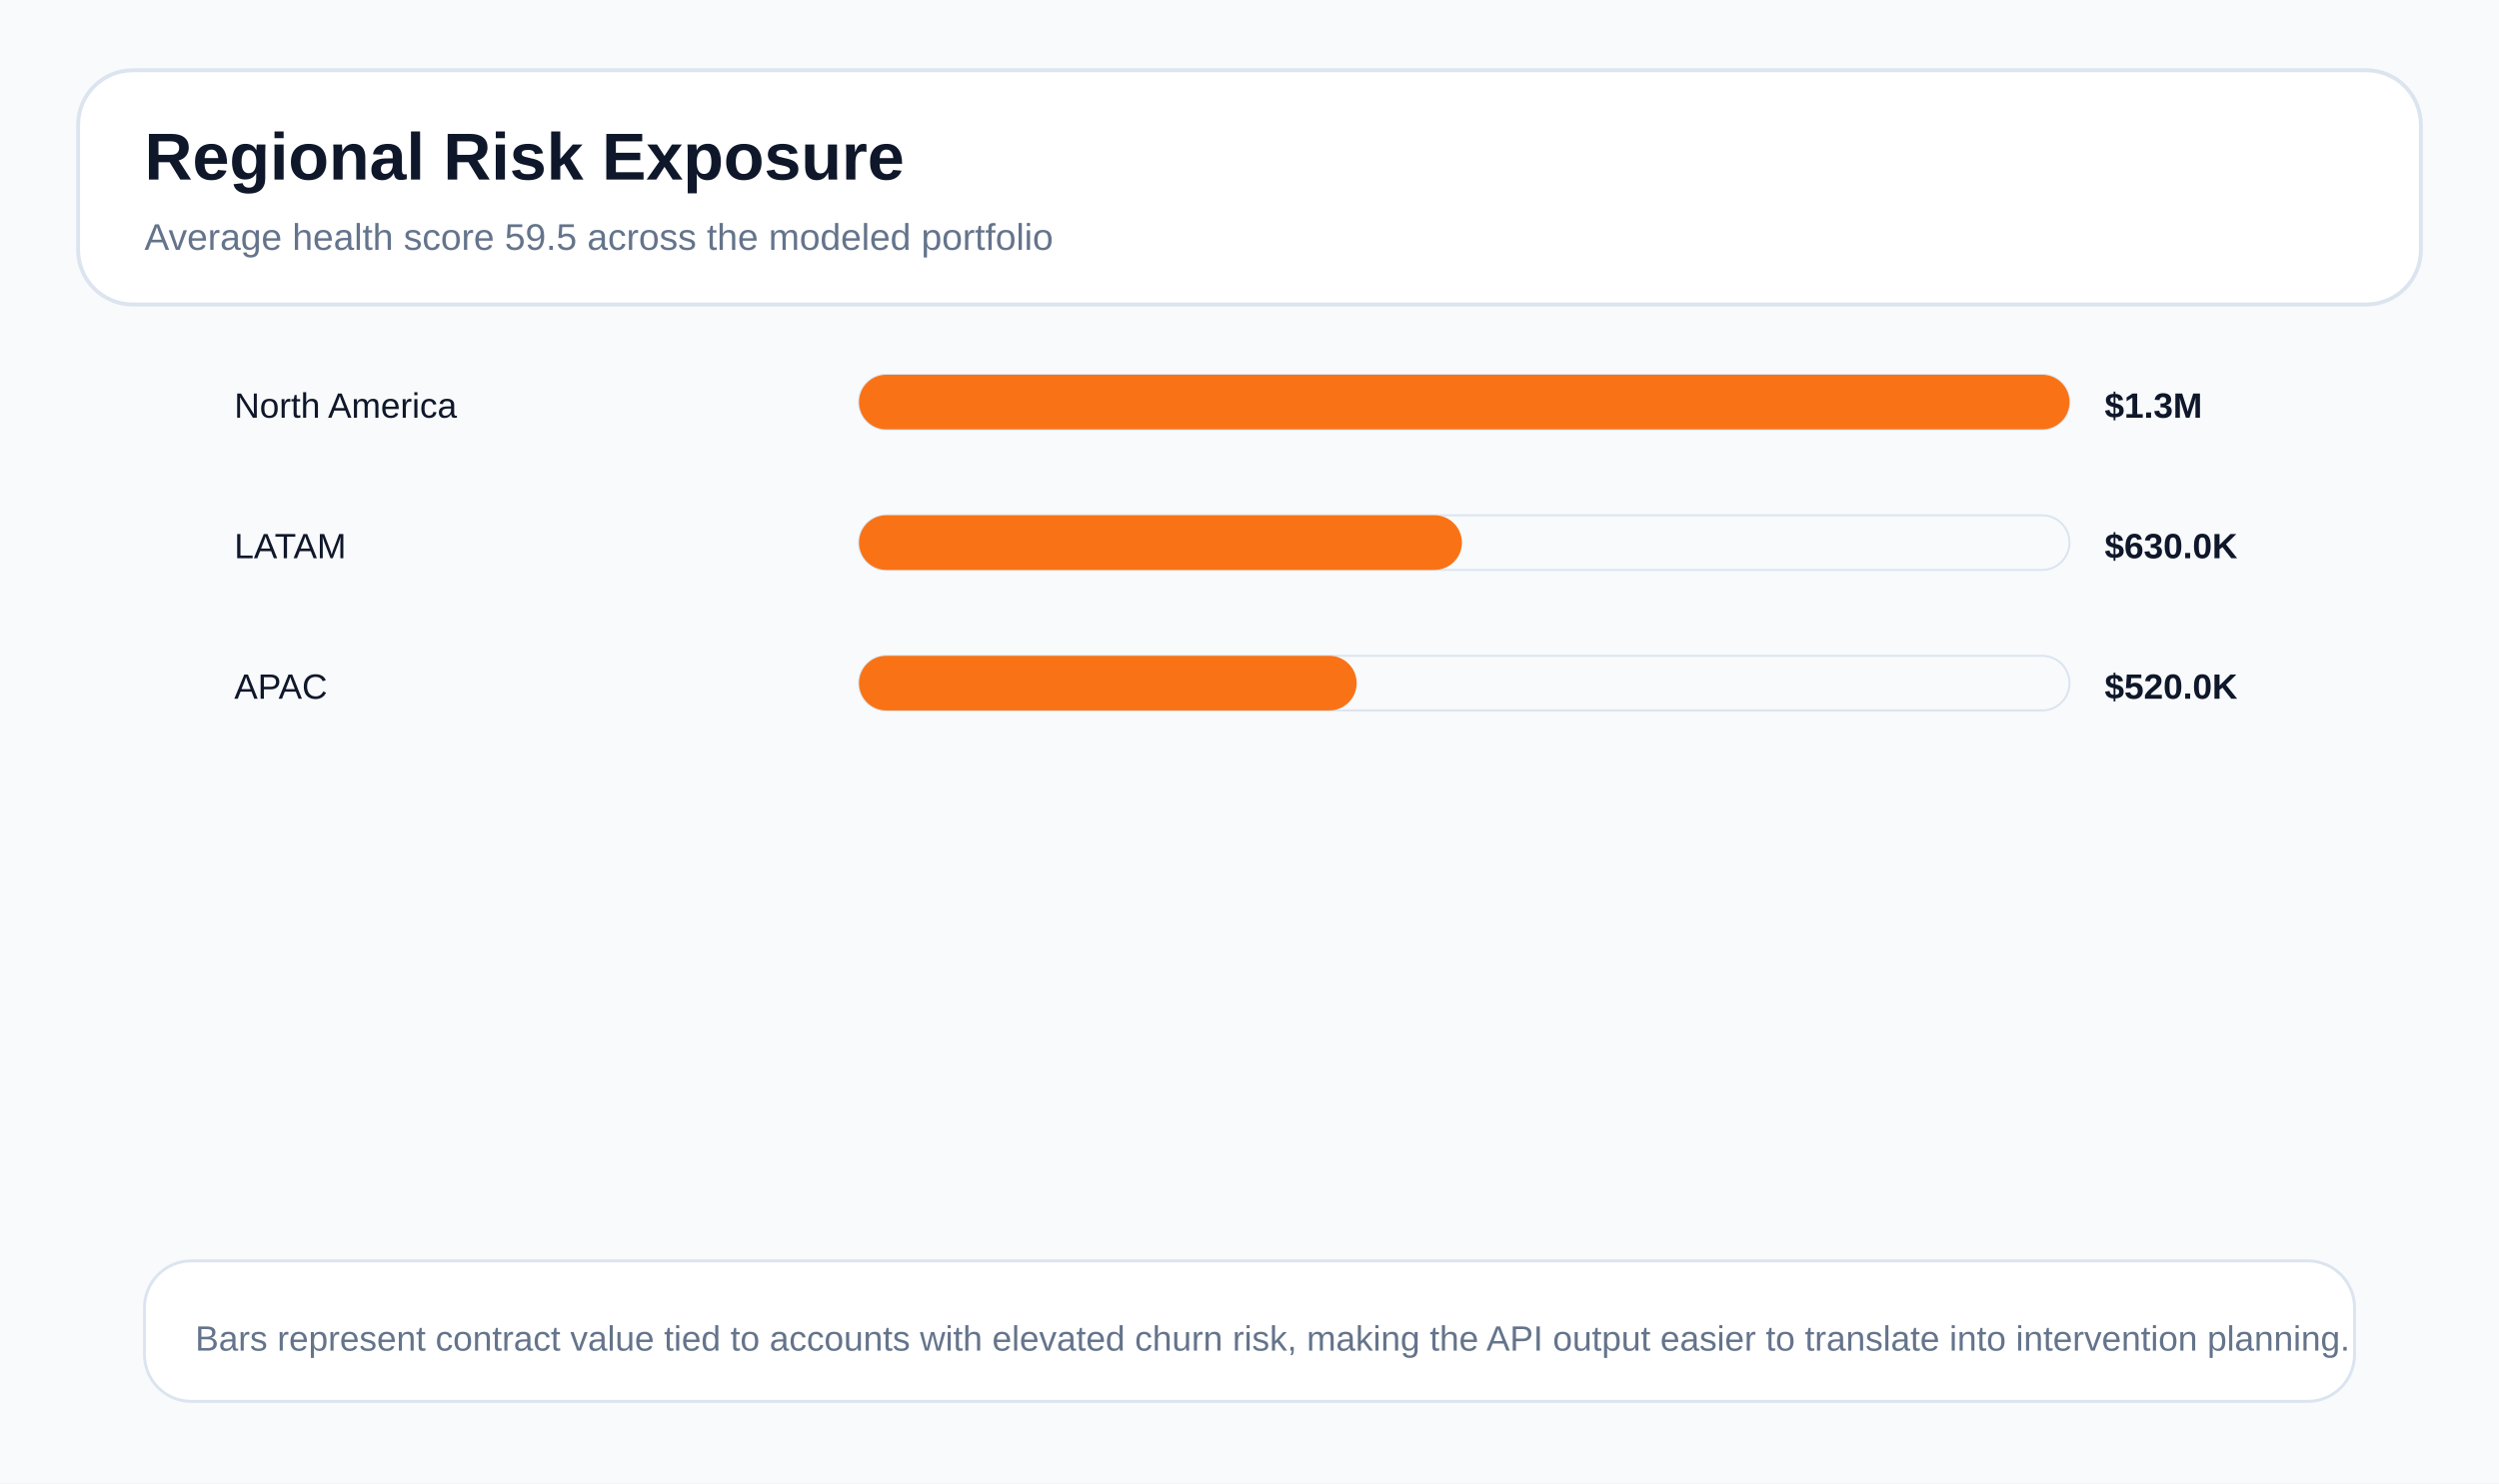
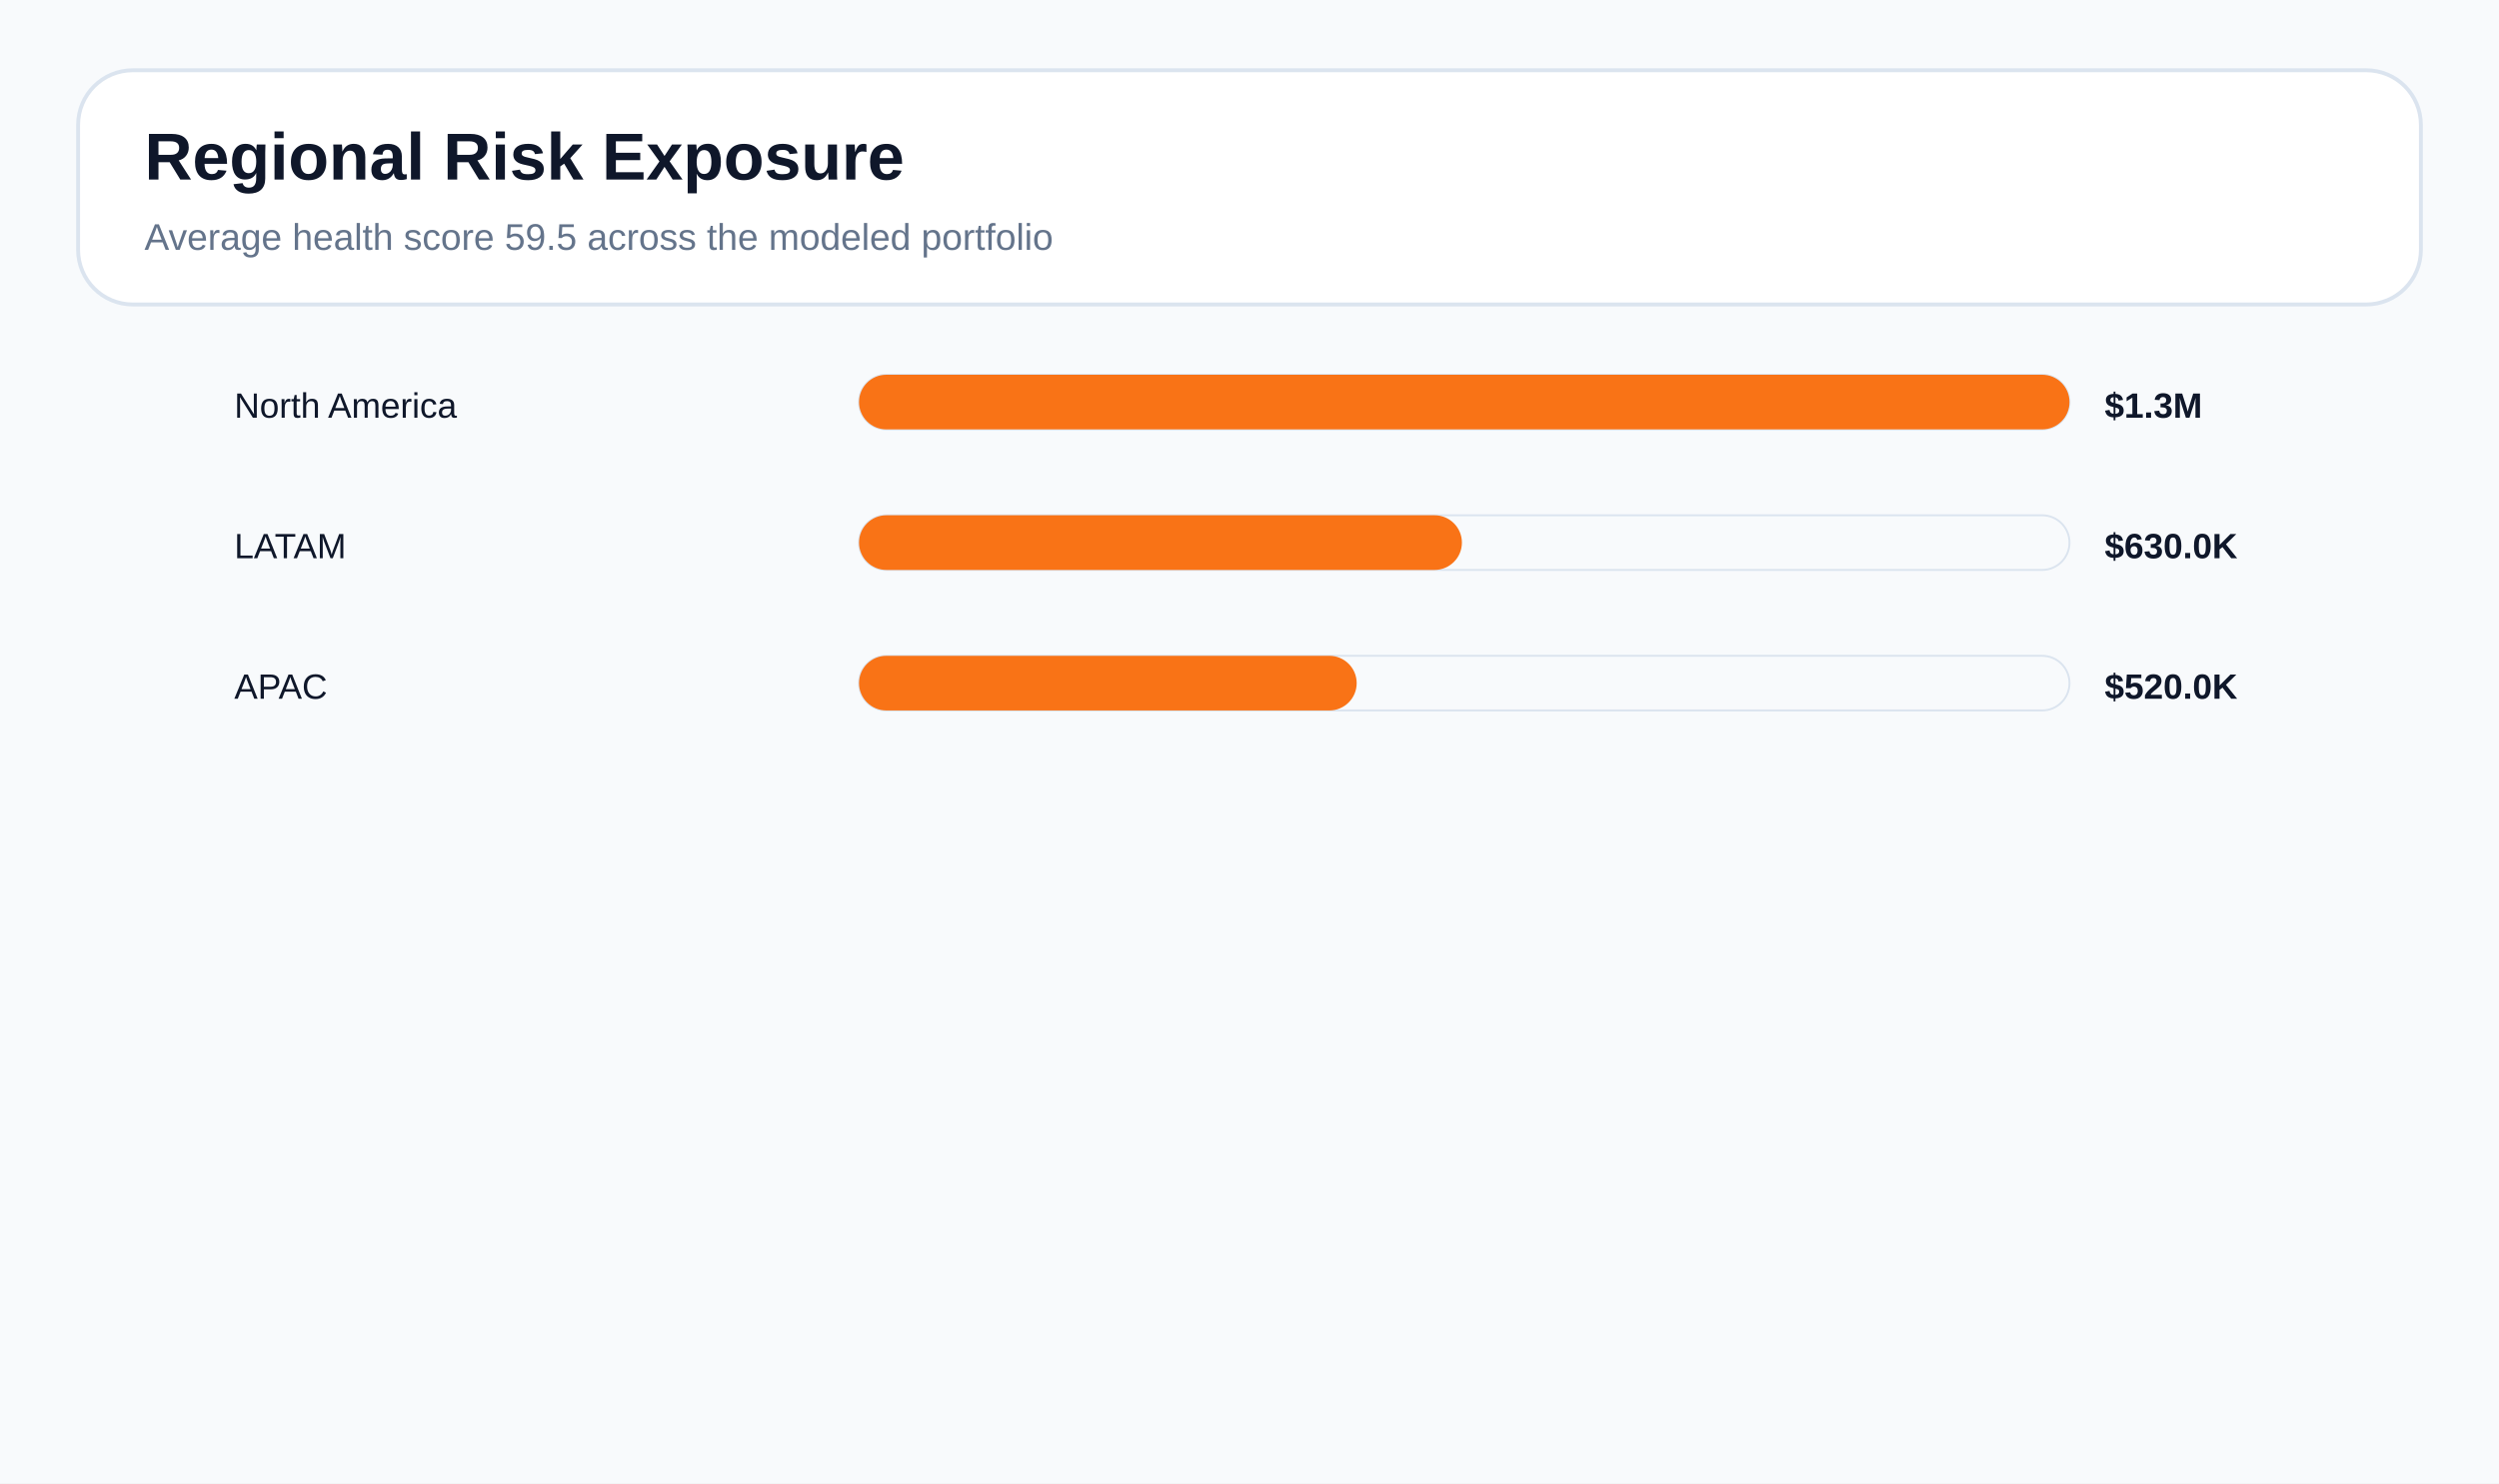
<svg xmlns="http://www.w3.org/2000/svg" width="1280" height="760" viewBox="0 0 1280 760" role="img" aria-label="Regional Risk Exposure">
  <rect width="1280" height="760" fill="#f8fafc" />
  <rect x="40" y="36" width="1200" height="120" rx="28" fill="#ffffff" stroke="#dbe4ef" stroke-width="2" />
  <text x="74" y="92" fill="#0f172a" font-size="34" font-family="Segoe UI, Arial, sans-serif" font-weight="700">Regional Risk Exposure</text>
  <text x="74" y="128" fill="#64748b" font-size="19" font-family="Segoe UI, Arial, sans-serif">Average health score 59.5 across the modeled portfolio</text>
  <text x="120" y="214" fill="#0f172a" font-size="18" font-family="Segoe UI, Arial, sans-serif">North America</text>
  <rect x="440" y="192" width="620" height="28" rx="14" fill="#f8fafc" stroke="#dbe4ef" stroke-width="1" />
  <rect x="440" y="192" width="620.0" height="28" rx="14" fill="#f97316" />
  <text x="1078" y="214" fill="#0f172a" font-size="18" font-family="Segoe UI, Arial, sans-serif" font-weight="700">$1.3M</text>
  <text x="120" y="286" fill="#0f172a" font-size="18" font-family="Segoe UI, Arial, sans-serif">LATAM</text>
  <rect x="440" y="264" width="620" height="28" rx="14" fill="#f8fafc" stroke="#dbe4ef" stroke-width="1" />
  <rect x="440" y="264" width="308.8" height="28" rx="14" fill="#f97316" />
  <text x="1078" y="286" fill="#0f172a" font-size="18" font-family="Segoe UI, Arial, sans-serif" font-weight="700">$630.0K</text>
  <text x="120" y="358" fill="#0f172a" font-size="18" font-family="Segoe UI, Arial, sans-serif">APAC</text>
  <rect x="440" y="336" width="620" height="28" rx="14" fill="#f8fafc" stroke="#dbe4ef" stroke-width="1" />
  <rect x="440" y="336" width="254.9" height="28" rx="14" fill="#f97316" />
  <text x="1078" y="358" fill="#0f172a" font-size="18" font-family="Segoe UI, Arial, sans-serif" font-weight="700">$520.0K</text>
-   <rect x="74" y="646" width="1132" height="72" rx="24" fill="#ffffff" stroke="#dbe4ef" stroke-width="1.5" />
-   <text x="100" y="692" fill="#64748b" font-size="18" font-family="Segoe UI, Arial, sans-serif">Bars represent contract value tied to accounts with elevated churn risk, making the API output easier to translate into intervention planning.</text>
</svg>
